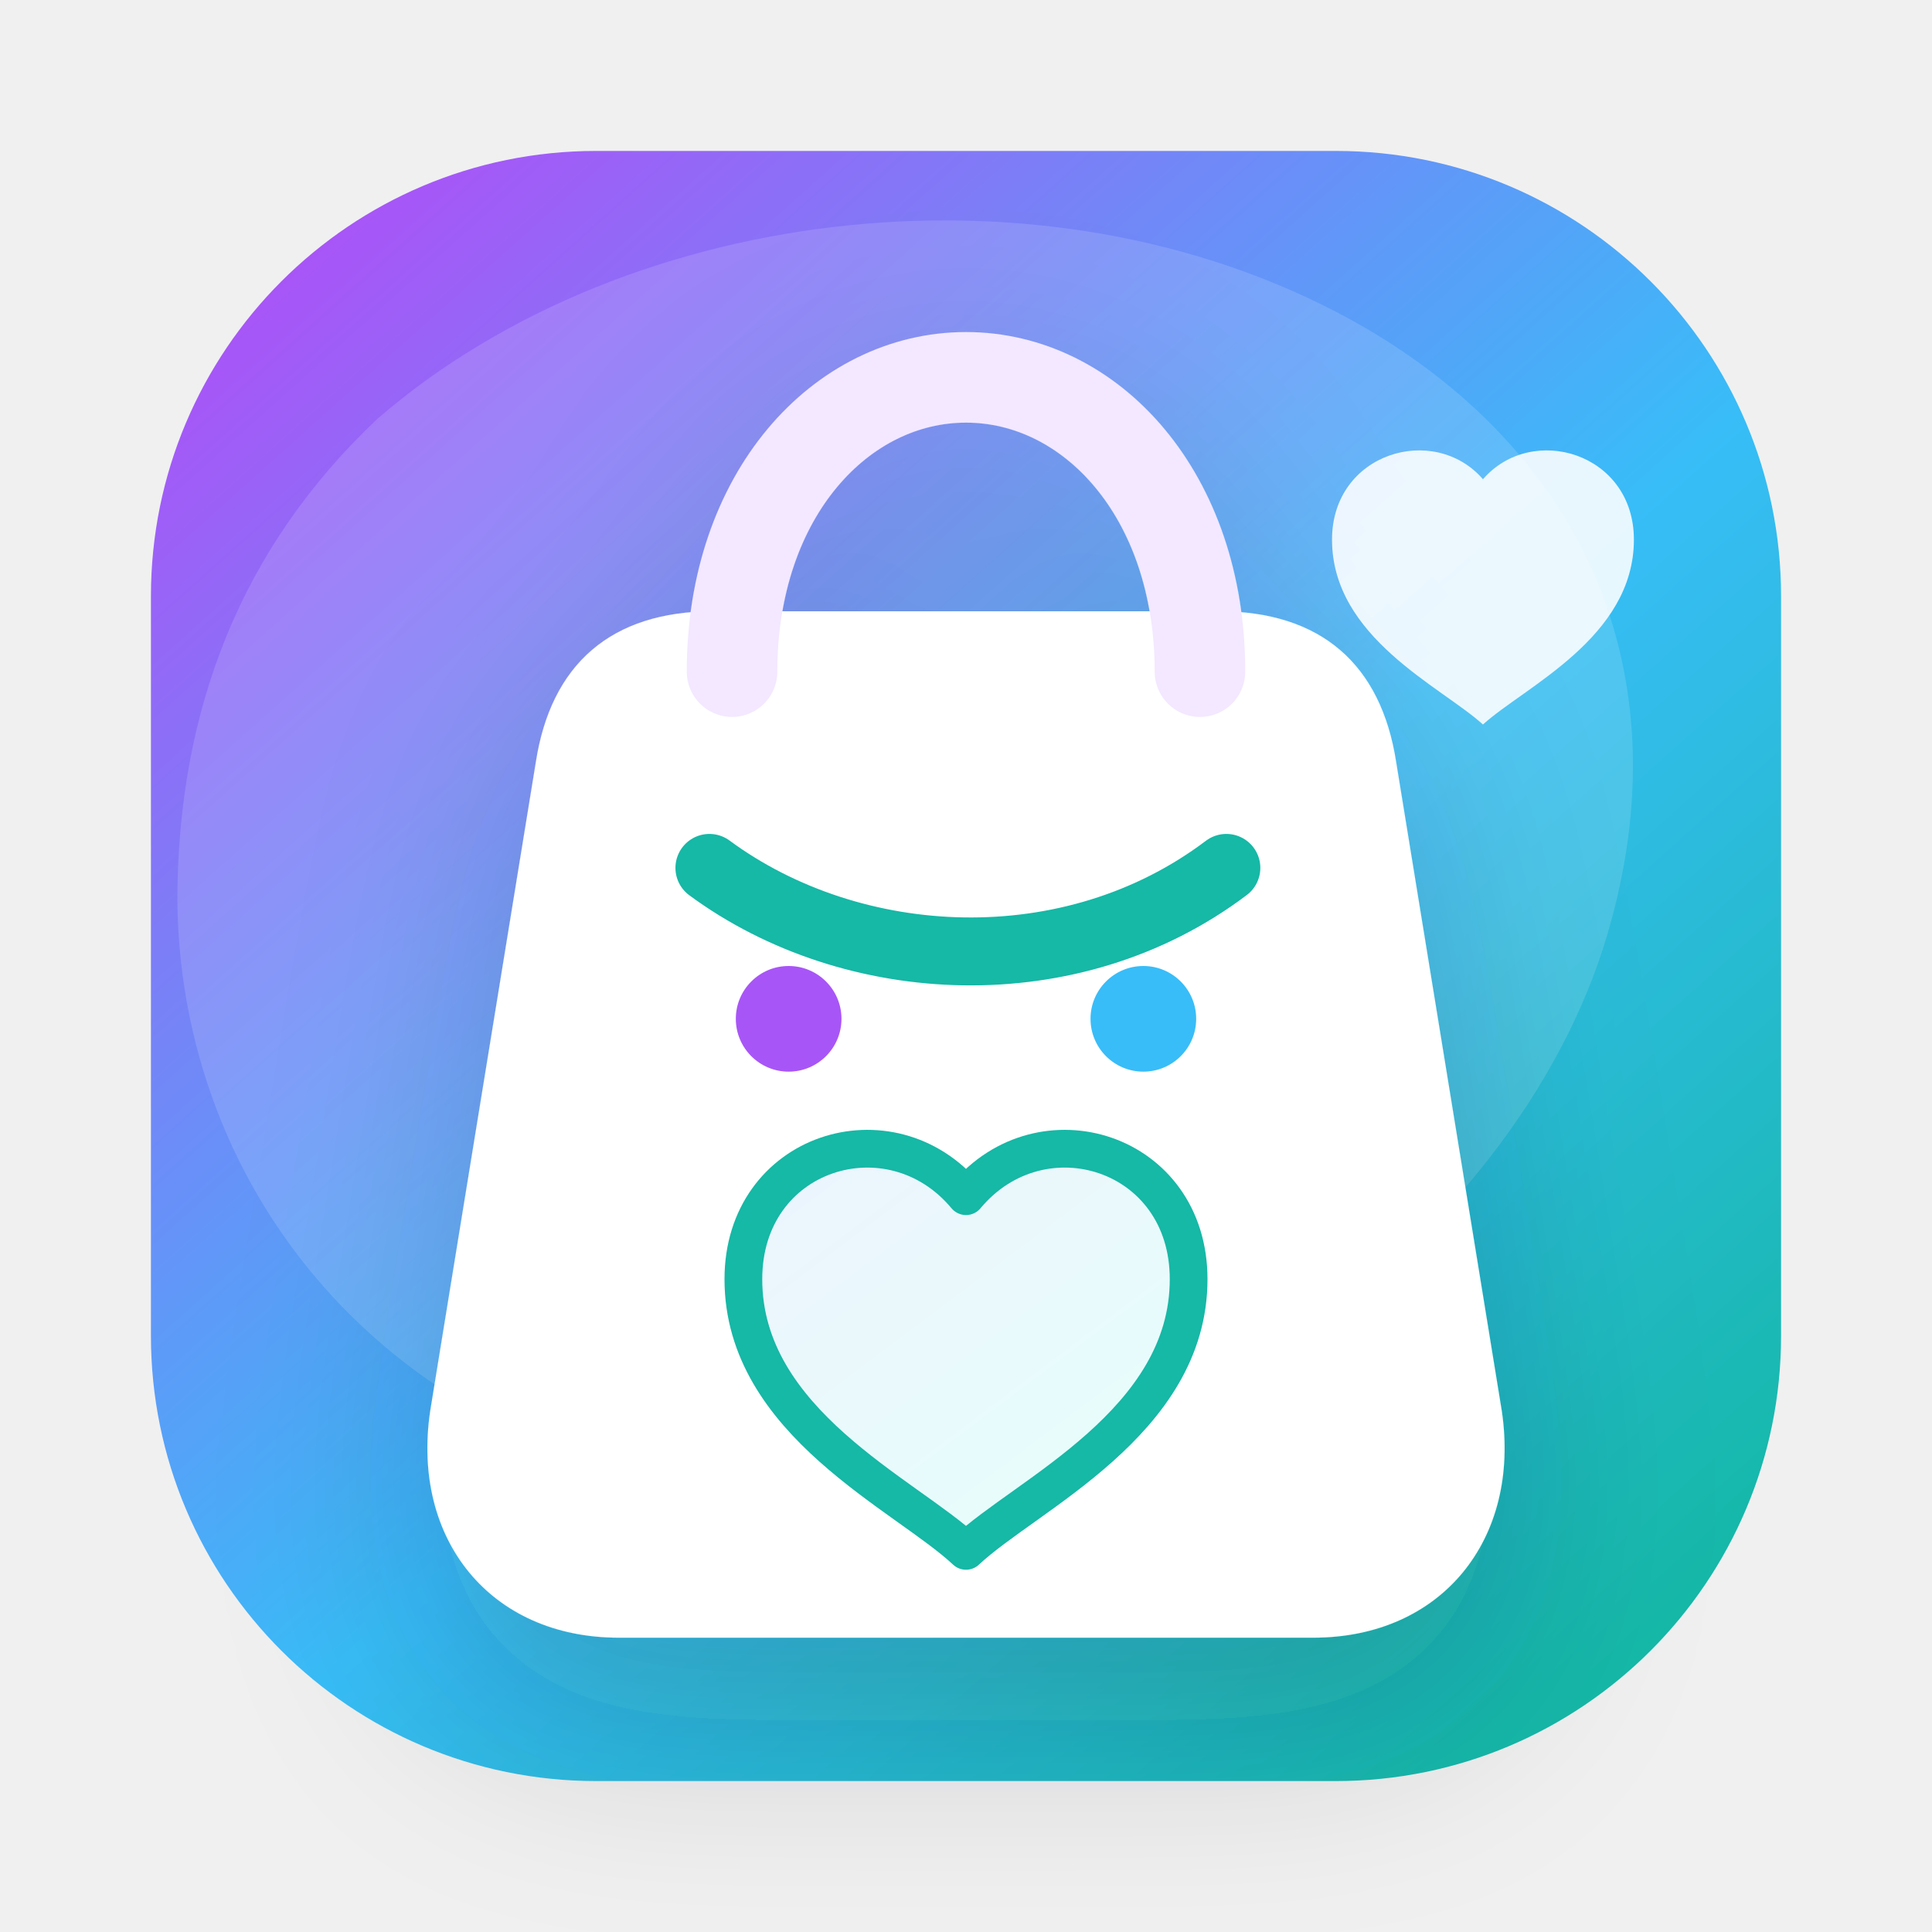
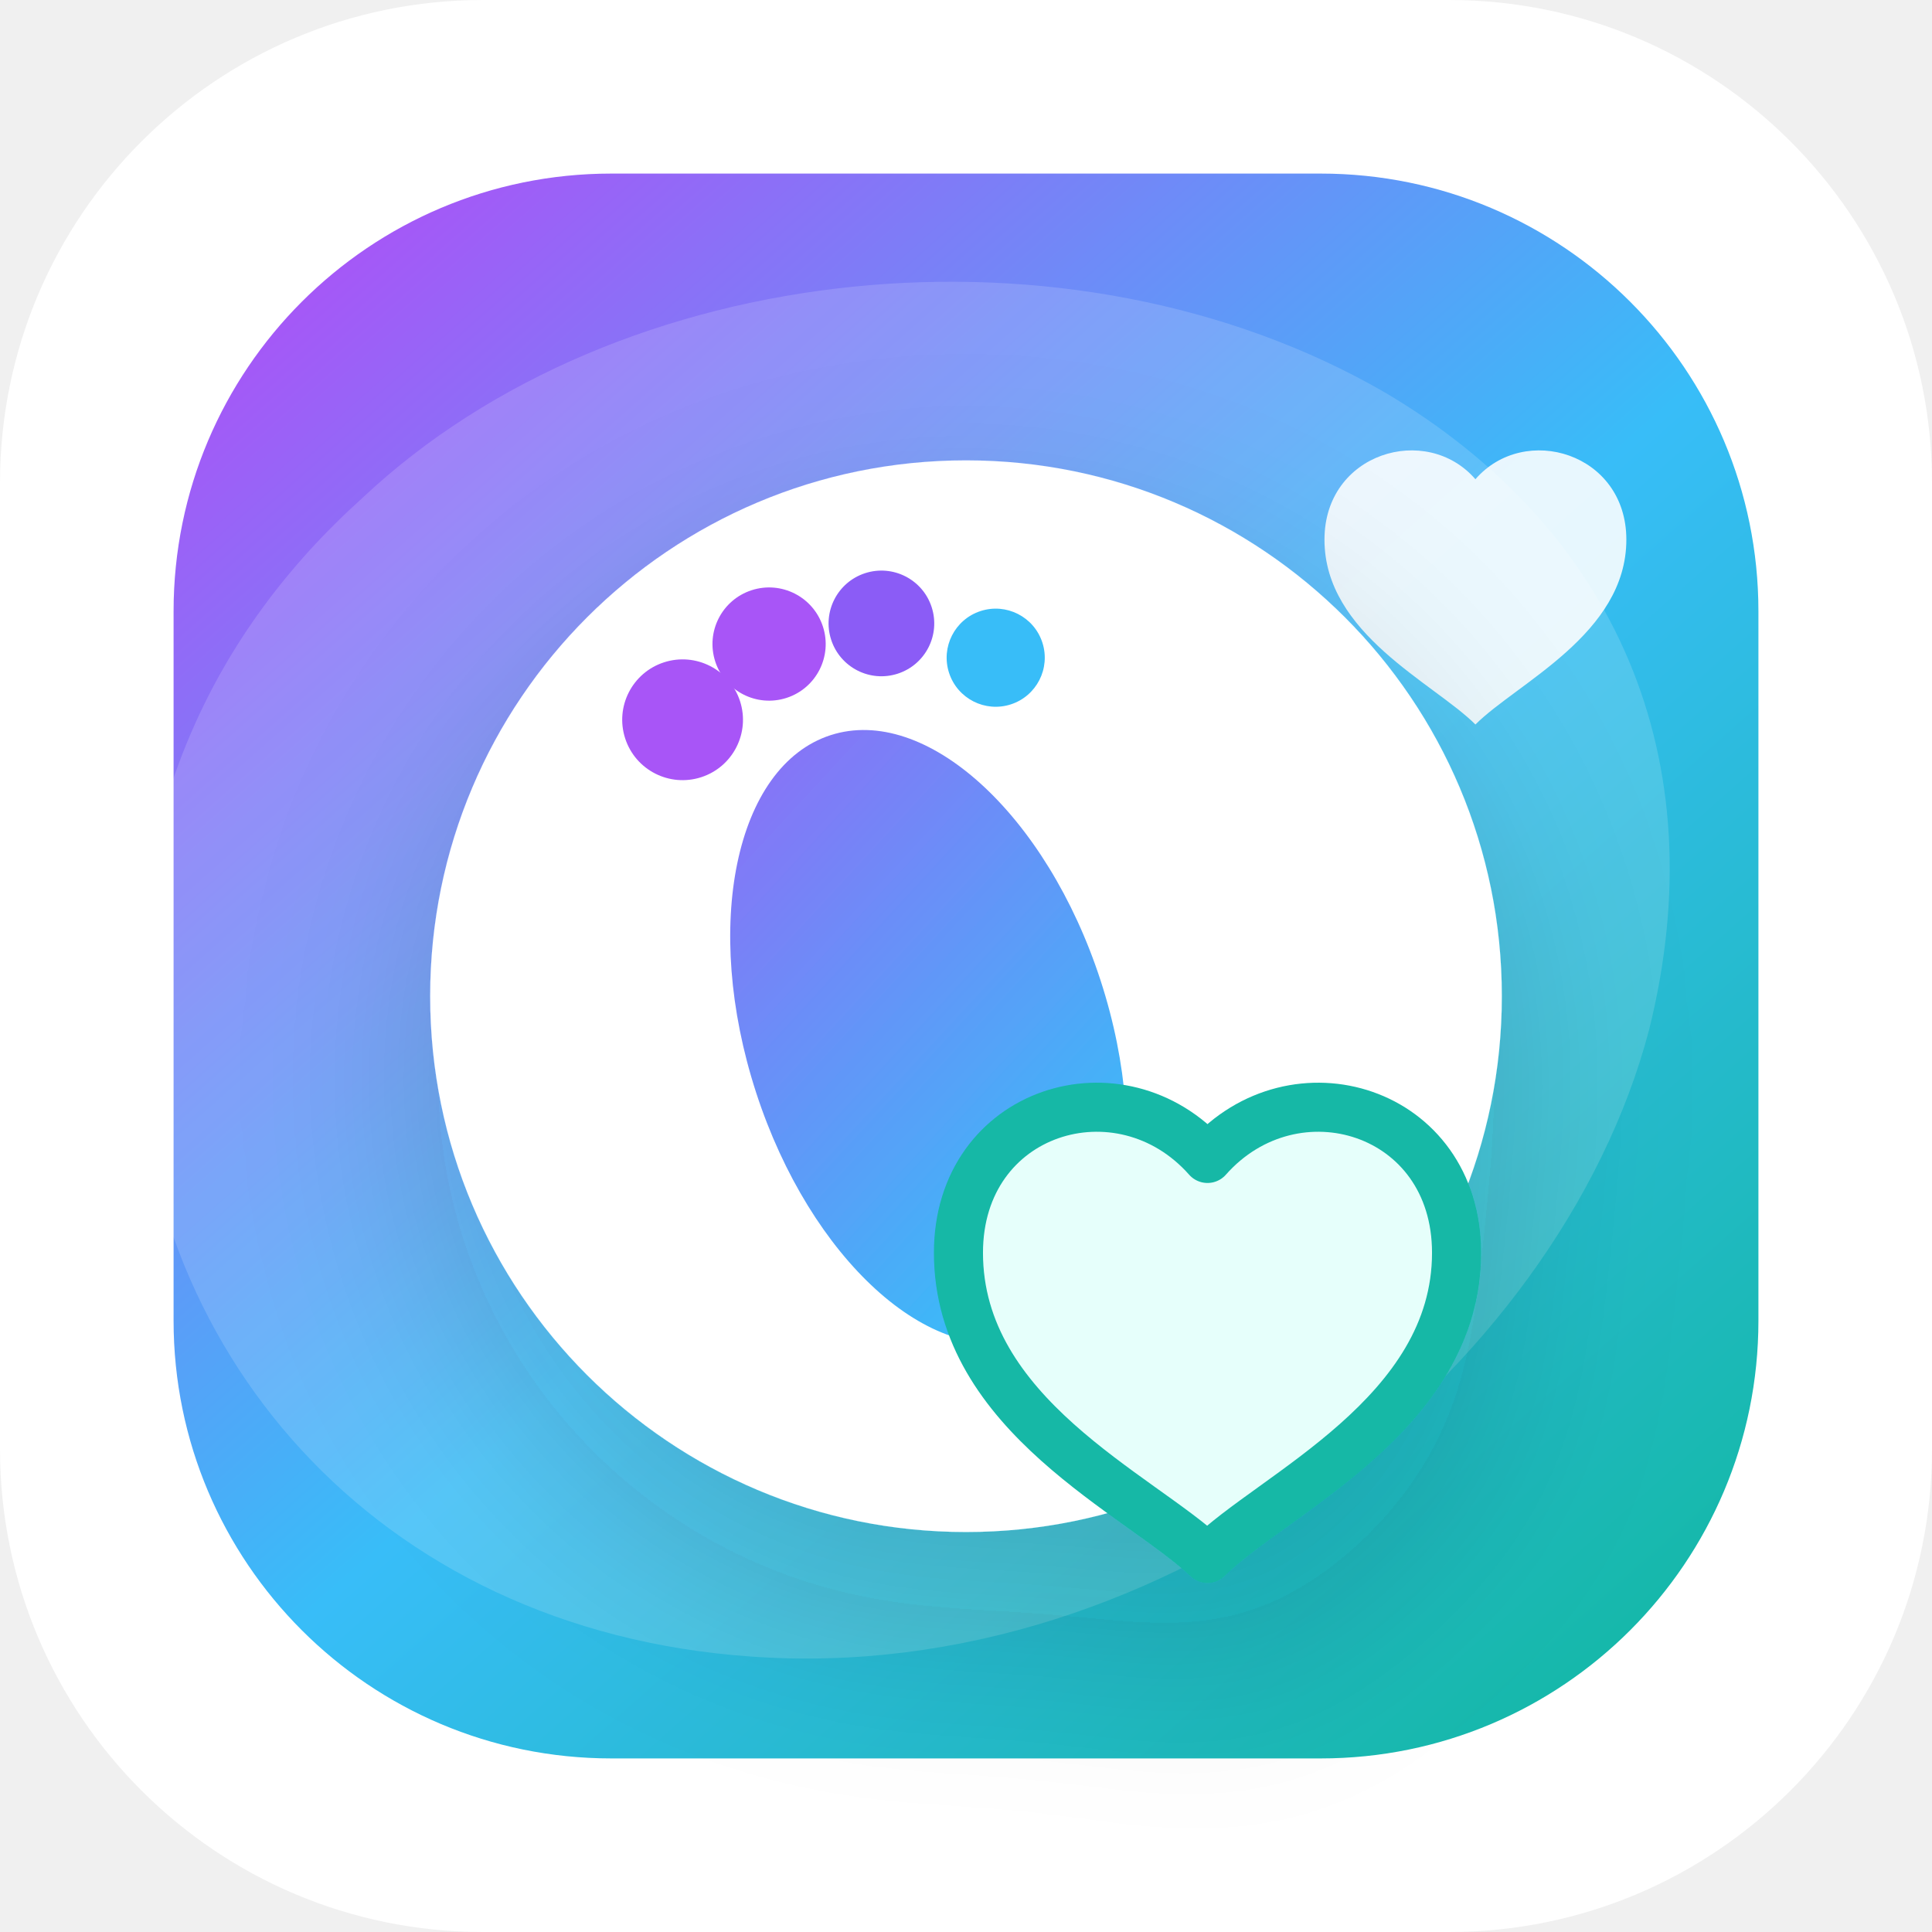
<svg xmlns="http://www.w3.org/2000/svg" width="512" height="512" viewBox="0 0 512 512" role="img" aria-labelledby="title desc">
  <defs>
-     <linearGradient id="markBg" x1="86" y1="64" x2="430" y2="448" gradientUnits="userSpaceOnUse">
+     <linearGradient id="bg" x1="88" y1="62" x2="432" y2="450" gradientUnits="userSpaceOnUse">
      <stop offset="0" stop-color="#A855F7" />
-       <stop offset="0.55" stop-color="#38BDF8" />
+       <stop offset="0.52" stop-color="#38BDF8" />
      <stop offset="1" stop-color="#14B8A6" />
    </linearGradient>
-     <linearGradient id="markAccent" x1="156" y1="118" x2="356" y2="384" gradientUnits="userSpaceOnUse">
-       <stop offset="0" stop-color="#F3E8FF" />
-       <stop offset="1" stop-color="#E6FFFB" />
+     <linearGradient id="footOne" x1="154" y1="160" x2="256" y2="342" gradientUnits="userSpaceOnUse">
+       <stop offset="0" stop-color="#A855F7" />
+       <stop offset="1" stop-color="#38BDF8" />
    </linearGradient>
-     <filter id="softShadow" x="-20%" y="-20%" width="140%" height="150%" color-interpolation-filters="sRGB">
-       <feDropShadow dx="0" dy="22" stdDeviation="28" flood-color="#1F2937" flood-opacity="0.20" />
+     <linearGradient id="footTwo" x1="260" y1="162" x2="360" y2="342" gradientUnits="userSpaceOnUse">
+       <stop offset="0" stop-color="#38BDF8" />
+       <stop offset="1" stop-color="#14B8A6" />
+     </linearGradient>
+     <filter id="shadow" x="-20%" y="-20%" width="140%" height="150%" color-interpolation-filters="sRGB">
+       <feDropShadow dx="0" dy="22" stdDeviation="26" flood-color="#1F2937" flood-opacity="0.16" />
    </filter>
  </defs>
-   <rect x="40" y="40" width="432" height="432" rx="118" fill="url(#markBg)" />
-   <path d="M100 111c67-58 181-71 262-24 58 34 83 91 65 157-22 82-119 158-222 152-95-5-157-75-158-157 0-51 17-94 53-128Z" fill="#fff" opacity="0.14" />
-   <g filter="url(#softShadow)">
-     <path d="M142 202c4-26 20-40 47-40h134c27 0 43 14 47 40l28 172c5 34-16 60-50 60H164c-34 0-55-26-50-60l28-172Z" fill="#fff" />
-     <path d="M194 178c0-47 29-78 62-78s62 31 62 78" fill="none" stroke="#F3E8FF" stroke-width="24" stroke-linecap="round" />
-     <path d="M188 230c38 28 96 31 137 0" fill="none" stroke="#14B8A6" stroke-width="18" stroke-linecap="round" />
-     <circle cx="209" cy="270" r="14" fill="#A855F7" />
-     <circle cx="303" cy="270" r="14" fill="#38BDF8" />
-     <path d="M256 317c20-24 59-12 59 22 0 38-43 57-59 72-16-15-59-34-59-72 0-34 39-46 59-22Z" fill="url(#markAccent)" stroke="#14B8A6" stroke-width="10" stroke-linejoin="round" />
+   <rect width="512" height="512" rx="128" fill="#FFFFFF" />
+   <rect x="46" y="46" width="420" height="420" rx="116" fill="url(#bg)" />
+   <path d="M96 132c68-64 188-76 271-28 61 36 88 97 70 169-24 91-128 174-238 166-100-7-163-82-163-170 0-55 20-101 60-137Z" fill="#FFFFFF" opacity="0.15" />
+   <path d="M391 127c13-15 40-7 40 16 0 25-29 38-40 49-11-11-40-24-40-49 0-23 27-31 40-16Z" fill="#FFFFFF" opacity="0.88" />
+   <g filter="url(#shadow)">
+     <circle cx="256" cy="264" r="142" fill="#FFFFFF" />
+     <g transform="rotate(-18 238 250)">
+       <ellipse cx="238" cy="276" rx="48" ry="84" fill="url(#footOne)" />
+       <circle cx="202" cy="176" r="16" fill="#A855F7" />
+       <circle cx="230" cy="164" r="15" fill="#A855F7" />
+       <circle cx="260" cy="168" r="14" fill="#8B5CF6" />
+       <circle cx="286" cy="186" r="13" fill="#38BDF8" />
+     </g>
+     <path d="M320 307c23-26 66-13 66 25 0 43-49 64-66 81-18-17-66-38-66-81 0-38 43-51 66-25Z" fill="#E6FFFB" stroke="#14B8A6" stroke-width="13" stroke-linejoin="round" />
  </g>
-   <path d="M393 127c13-15 40-7 40 16 0 26-29 39-40 49-11-10-40-23-40-49 0-23 27-31 40-16Z" fill="#fff" opacity="0.88" />
</svg>
